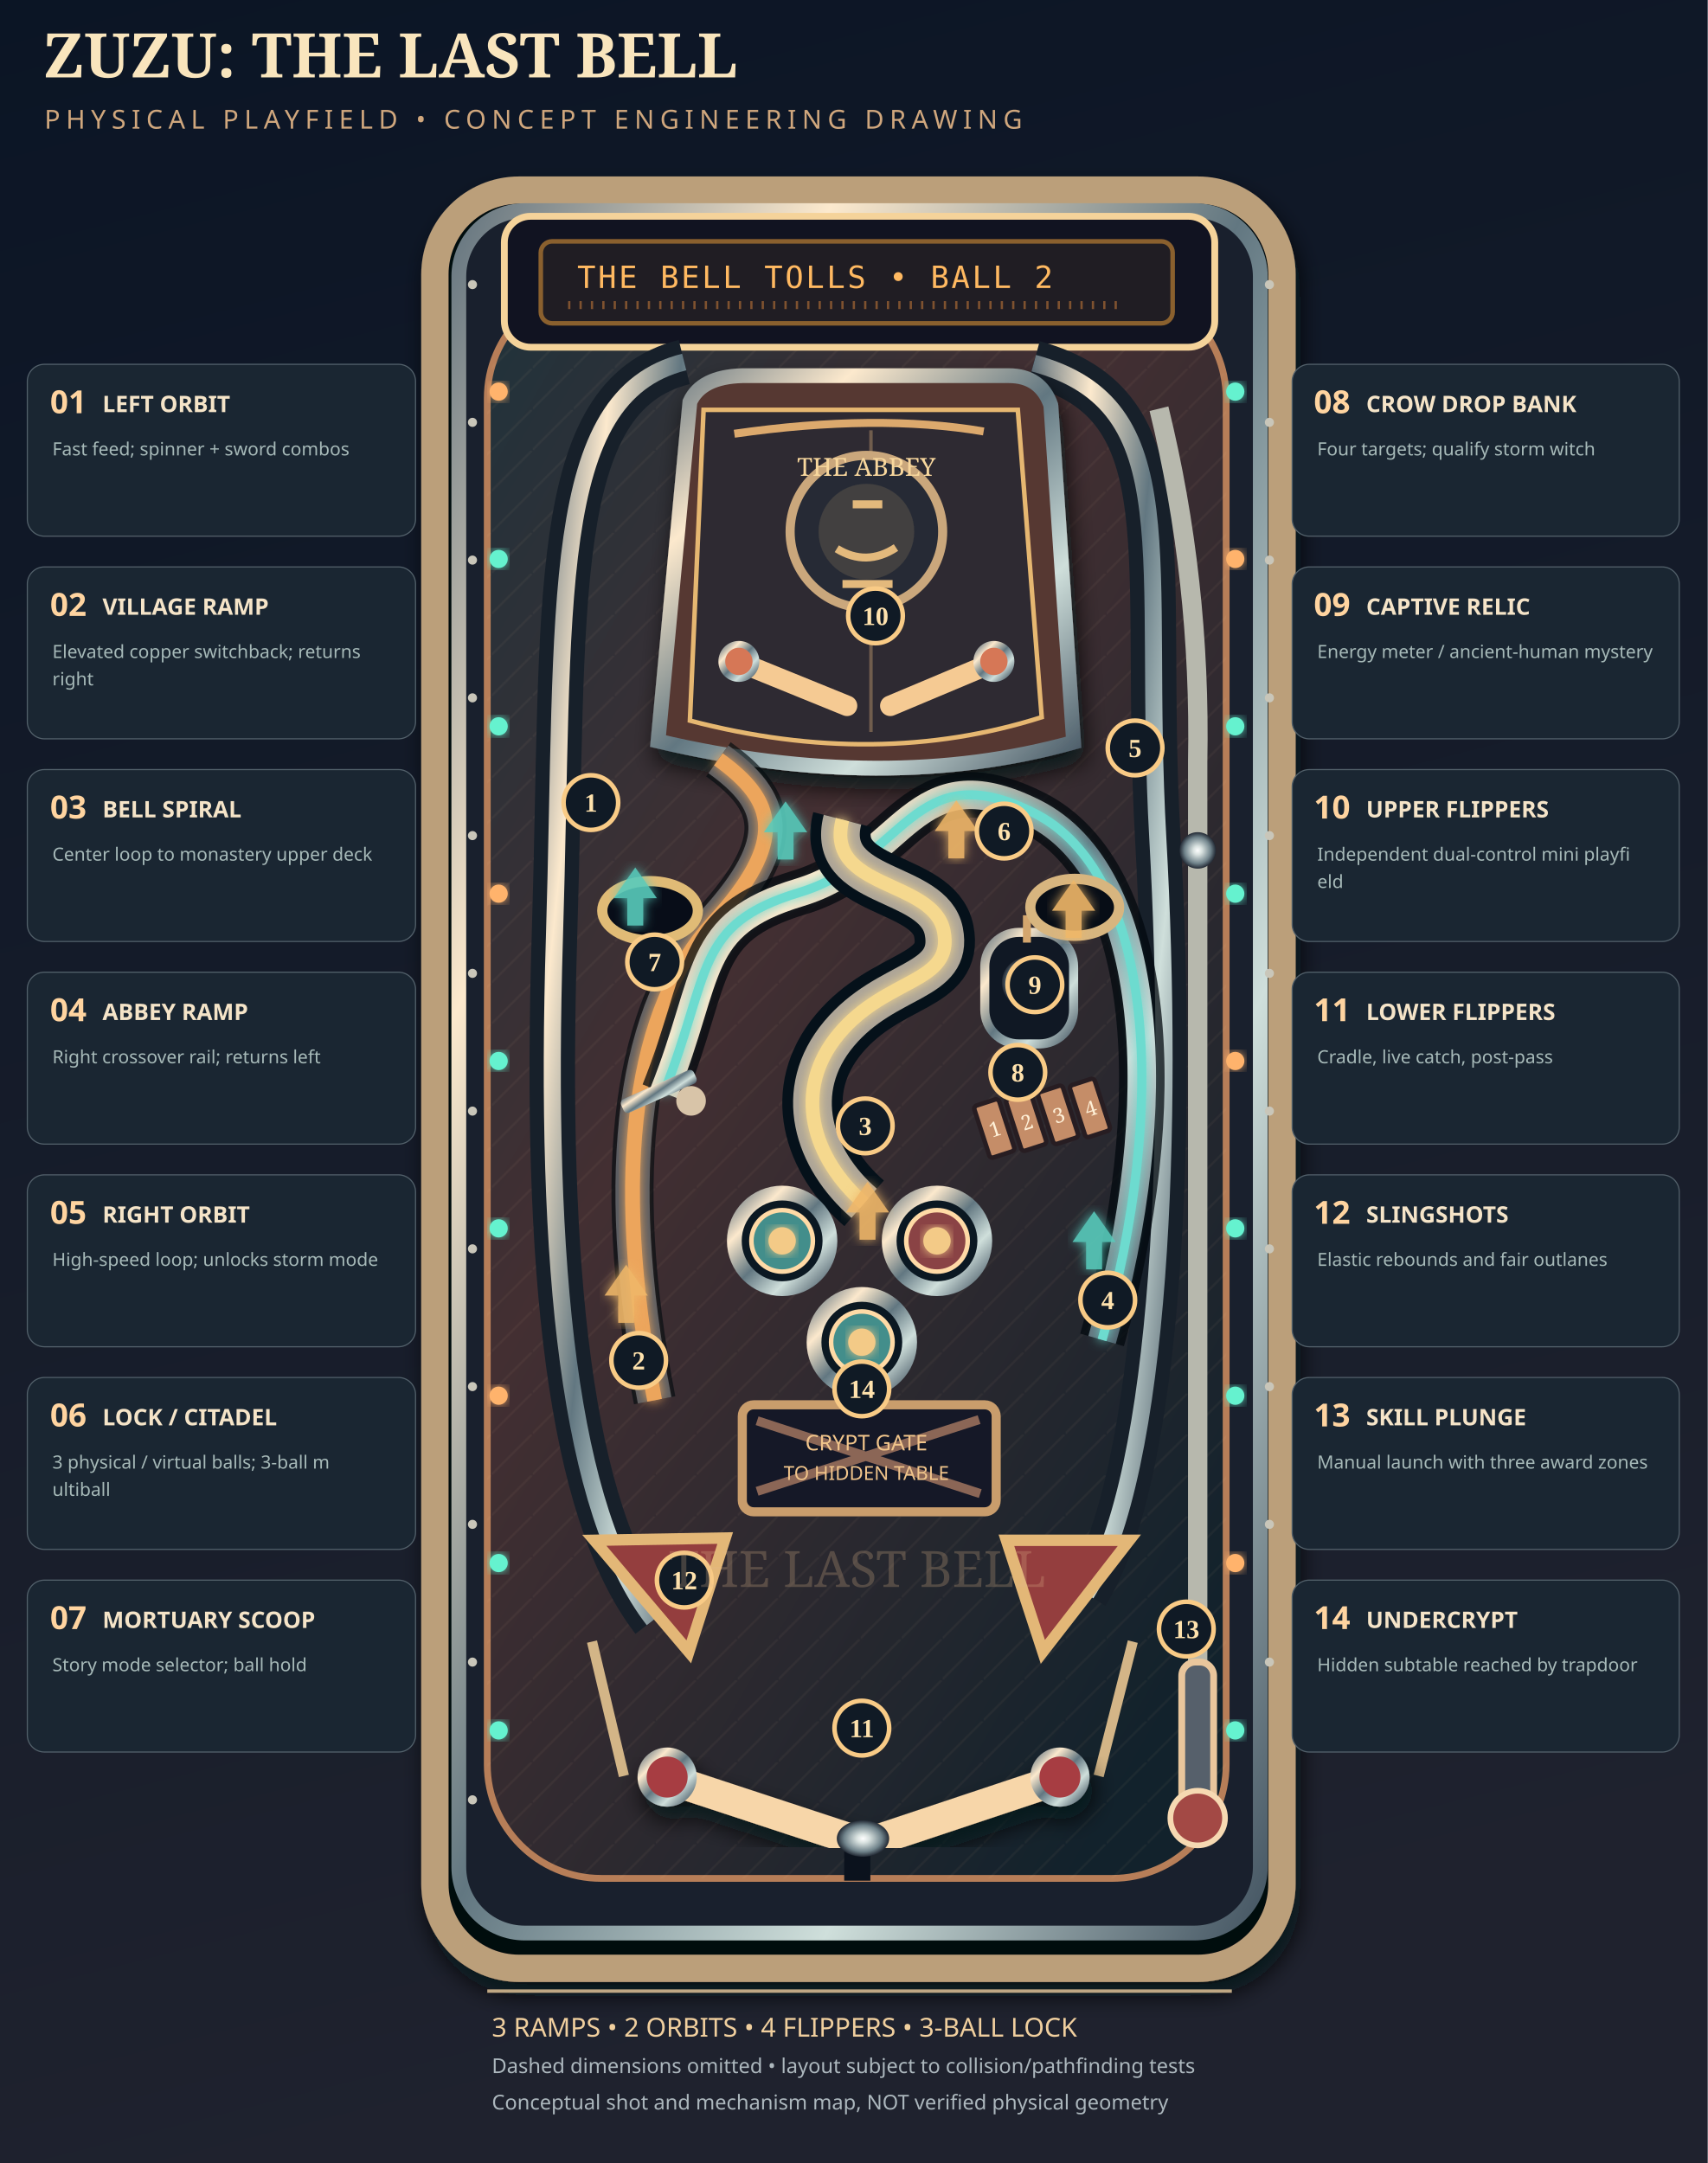
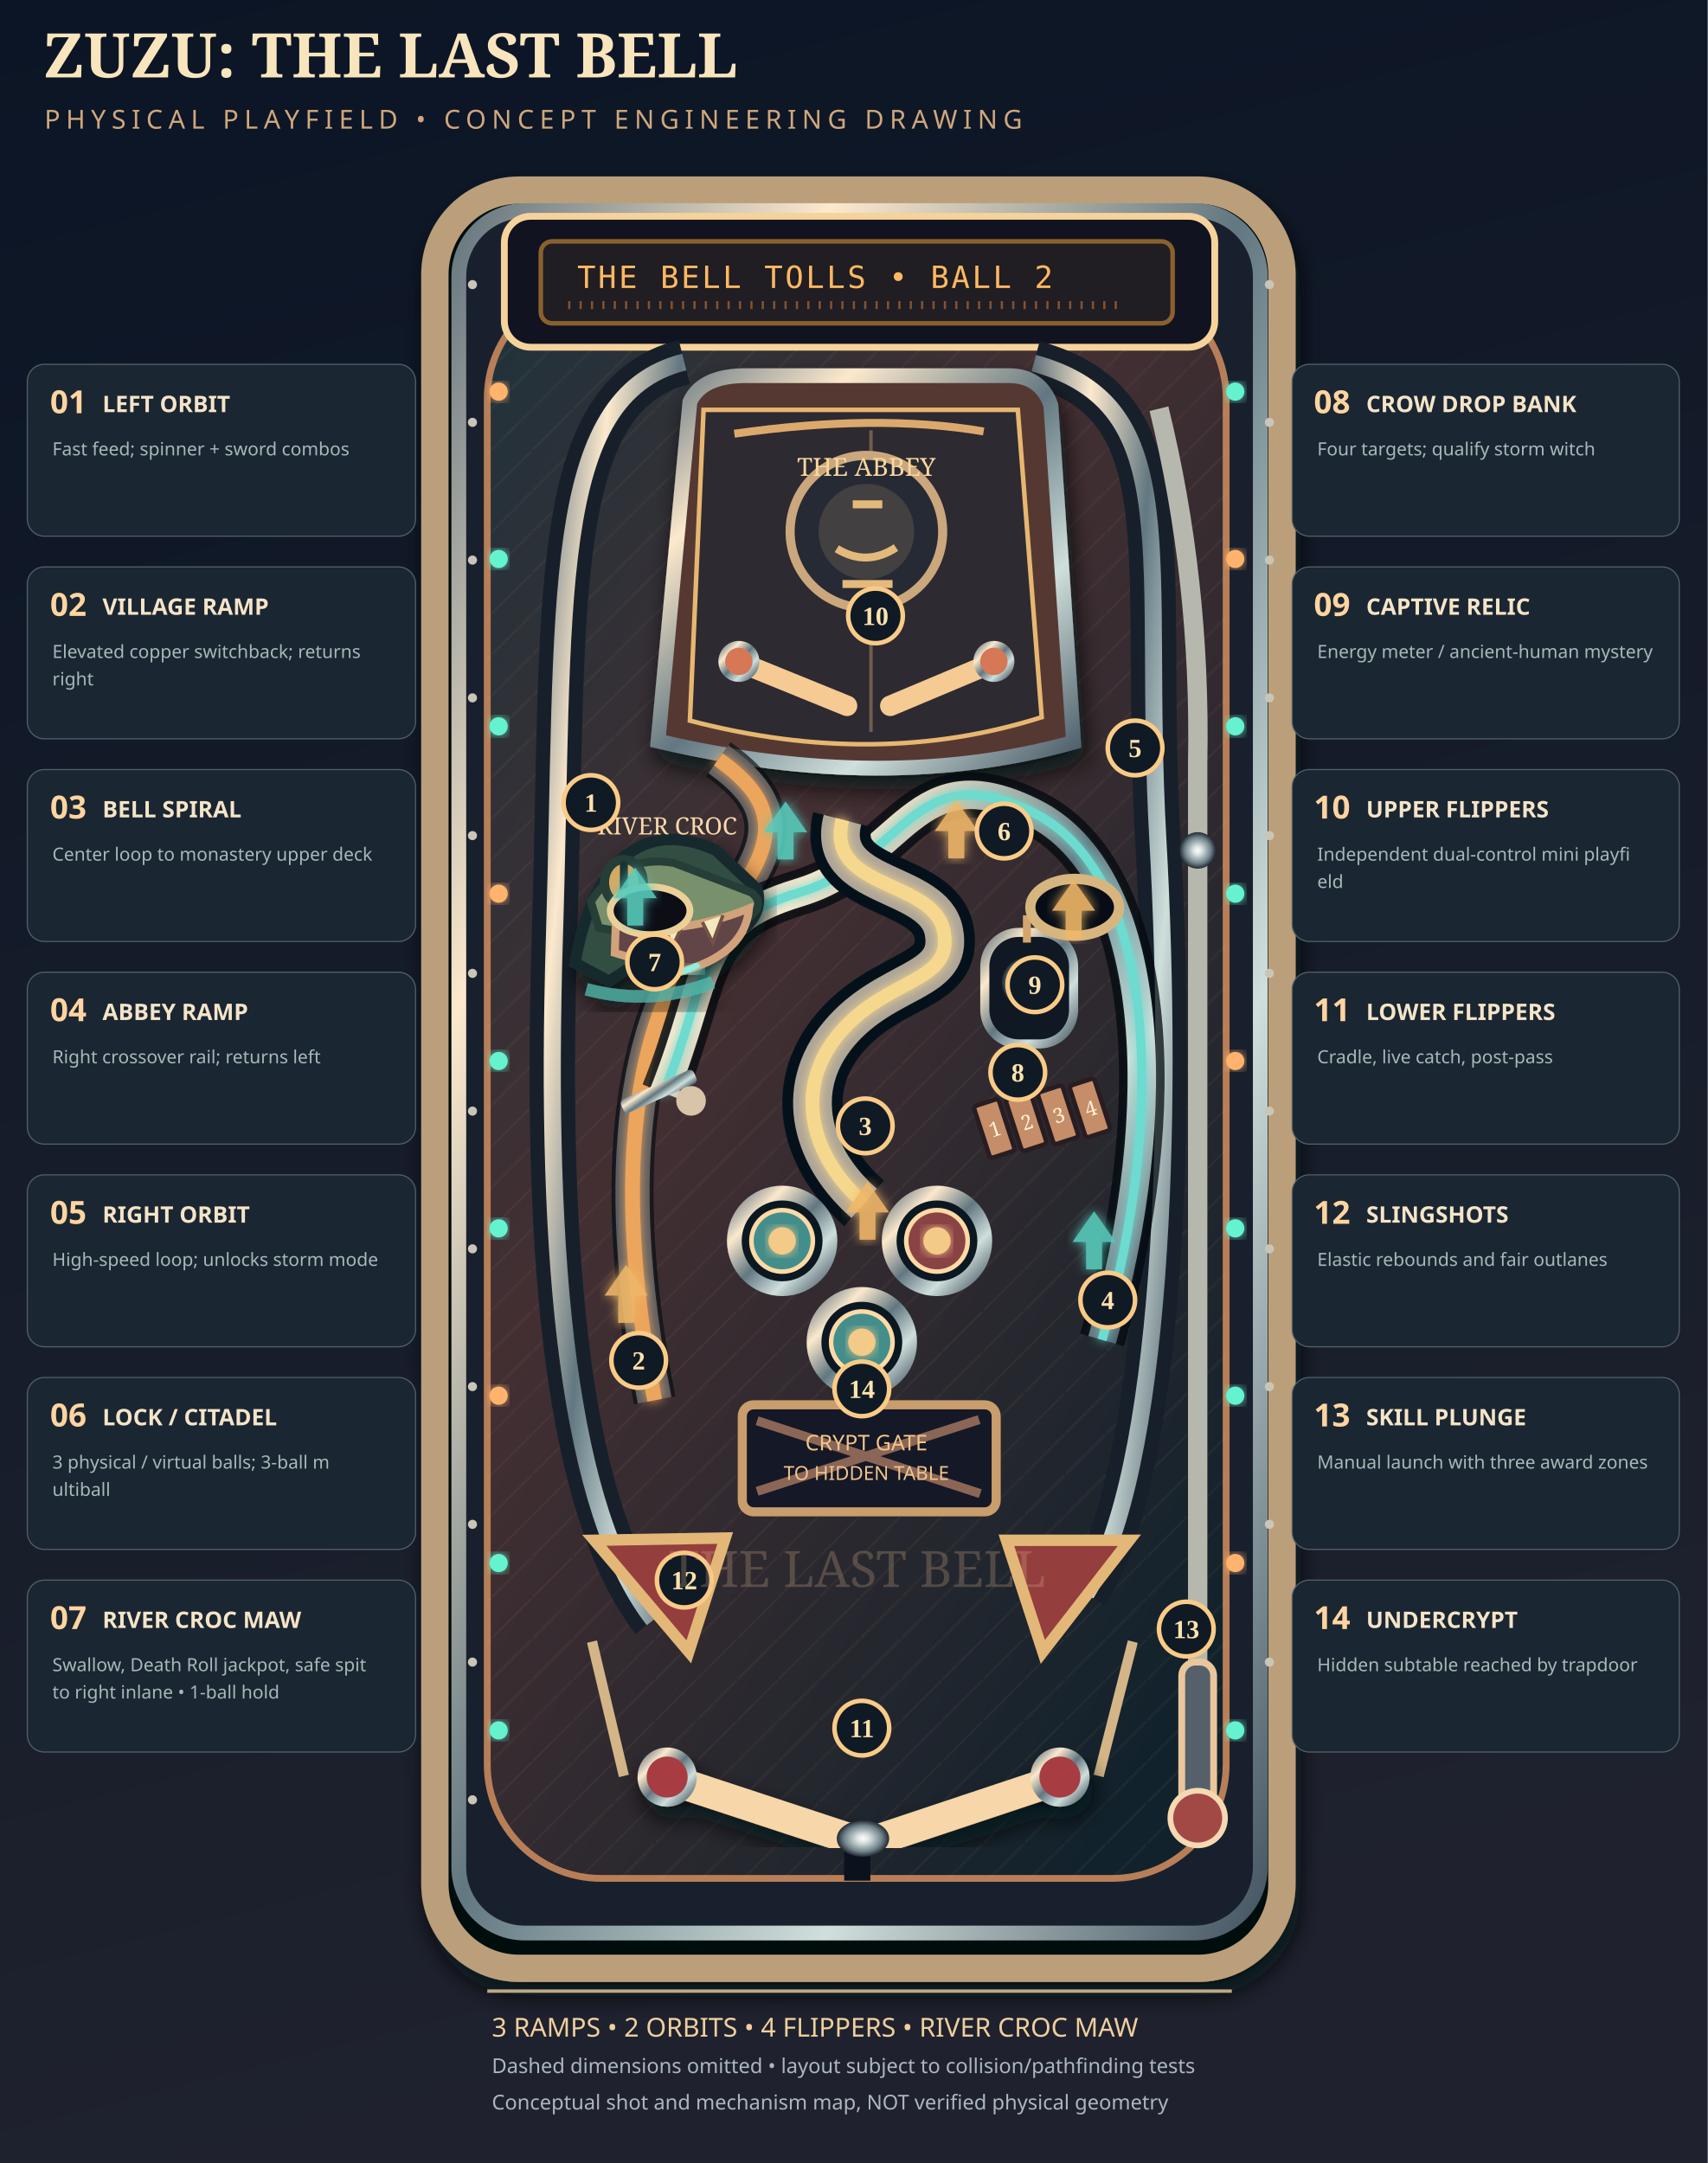
<svg xmlns="http://www.w3.org/2000/svg" width="1500" height="1900" viewBox="0 0 1500 1900" role="img" aria-label="Annotated top down Zuzu pinball playfield engineering mockup, showing seven major shots, three ramps, two orbits, raised dual flipper deck, lower flippers, hidden subtable and shooter lane">
  <defs>
    <linearGradient id="bg" x2=".2" y2="1">
      <stop stop-color="#0b1525" />
      <stop offset="1" stop-color="#1f222e" />
    </linearGradient>
    <linearGradient id="floor" x2=".8" y2="1">
      <stop stop-color="#20323b" />
      <stop offset=".42" stop-color="#432f32" />
      <stop offset="1" stop-color="#12222c" />
    </linearGradient>
    <linearGradient id="steel" x2="1" y2="1">
      <stop stop-color="#667680" />
      <stop offset=".23" stop-color="#fce9cd" />
      <stop offset=".49" stop-color="#627781" />
      <stop offset=".73" stop-color="#cfdfdb" />
      <stop offset="1" stop-color="#455663" />
    </linearGradient>
    <linearGradient id="wood" x2="1" y2="1">
      <stop stop-color="#653d37" />
      <stop offset=".5" stop-color="#28232e" />
      <stop offset="1" stop-color="#a0644b" />
    </linearGradient>
    <radialGradient id="ball">
      <stop stop-color="#ffffff" offset="0" />
      <stop stop-color="#d9e2e0" offset=".24" />
      <stop stop-color="#70838b" offset=".72" />
      <stop stop-color="#222934" offset="1" />
    </radialGradient>
    <pattern id="grain" width="36" height="36" patternUnits="userSpaceOnUse">
      <path d="M0 35L35 0" stroke="#f5d1a3" stroke-opacity=".045" stroke-width="2" />
    </pattern>
    <filter id="drop">
      <feDropShadow dx="4" dy="12" stdDeviation="10" flood-color="#030811" flood-opacity=".8" />
    </filter>
    <filter id="glow">
      <feGaussianBlur stdDeviation="5" result="b" />
      <feMerge>
        <feMergeNode in="b" />
        <feMergeNode in="SourceGraphic" />
      </feMerge>
    </filter>
    <marker id="arrow" viewBox="0 0 12 12" refX="8" refY="6" markerWidth="8" markerHeight="8" orient="auto">
      <path d="M0 1L10 6 0 11Z" fill="#f7d38e" />
    </marker>
  </defs>
  <rect width="1500" height="1900" fill="url(#bg)" />
  <text x="38" y="68" font-family="Georgia,serif" font-size="54" fill="#f9e5bd" font-weight="bold">ZUZU: THE LAST BELL</text>
  <text x="39" y="113" font-family="sans-serif" font-size="23" letter-spacing="5" fill="#d0a77d">PHYSICAL PLAYFIELD • CONCEPT ENGINEERING DRAWING</text>
  <rect x="382" y="167" width="744" height="1562" rx="74" fill="#050a10" stroke="#bb9f7a" stroke-width="24" filter="url(#drop)" />
  <rect x="403" y="185" width="704" height="1513" rx="58" fill="#19202d" stroke="url(#steel)" stroke-width="13" />
  <rect x="428" y="250" width="649" height="1400" rx="100" fill="url(#floor)" stroke="#b77e58" stroke-width="6" />
  <rect x="428" y="250" width="649" height="1400" rx="100" fill="url(#grain)" />
  <rect x="443" y="190" width="624" height="115" rx="23" fill="#111321" stroke="#f5d39a" stroke-width="6" />
  <rect x="475" y="212" width="555" height="72" rx="10" fill="#201d23" stroke="#8a602e" stroke-width="4" />
  <text x="507" y="253" font-family="monospace" font-size="27" fill="#ffb961" letter-spacing="2">THE BELL TOLLS • BALL 2</text>
  <path d="M499 268h486" stroke="#b26e36" stroke-dasharray="2 8" stroke-width="7" opacity=".65" />
  <circle cx="438" cy="344" r="8" fill="#ffb36c" filter="url(#glow)" />
  <circle cx="1085" cy="344" r="8" fill="#65f2cf" filter="url(#glow)" />
  <circle cx="438" cy="491" r="8" fill="#65f2cf" filter="url(#glow)" />
  <circle cx="1085" cy="491" r="8" fill="#ffb36c" filter="url(#glow)" />
  <circle cx="438" cy="638" r="8" fill="#65f2cf" filter="url(#glow)" />
  <circle cx="1085" cy="638" r="8" fill="#65f2cf" filter="url(#glow)" />
  <circle cx="438" cy="785" r="8" fill="#ffb36c" filter="url(#glow)" />
  <circle cx="1085" cy="785" r="8" fill="#65f2cf" filter="url(#glow)" />
  <circle cx="438" cy="932" r="8" fill="#65f2cf" filter="url(#glow)" />
  <circle cx="1085" cy="932" r="8" fill="#ffb36c" filter="url(#glow)" />
  <circle cx="438" cy="1079" r="8" fill="#65f2cf" filter="url(#glow)" />
  <circle cx="1085" cy="1079" r="8" fill="#65f2cf" filter="url(#glow)" />
  <circle cx="438" cy="1226" r="8" fill="#ffb36c" filter="url(#glow)" />
  <circle cx="1085" cy="1226" r="8" fill="#65f2cf" filter="url(#glow)" />
  <circle cx="438" cy="1373" r="8" fill="#65f2cf" filter="url(#glow)" />
  <circle cx="1085" cy="1373" r="8" fill="#ffb36c" filter="url(#glow)" />
  <circle cx="438" cy="1520" r="8" fill="#65f2cf" filter="url(#glow)" />
  <circle cx="1085" cy="1520" r="8" fill="#65f2cf" filter="url(#glow)" />
  <circle cx="415" cy="250" r="4" fill="#c9c6b9" />
  <circle cx="1115" cy="250" r="4" fill="#c9c6b9" />
  <circle cx="415" cy="371" r="4" fill="#c9c6b9" />
  <circle cx="1115" cy="371" r="4" fill="#c9c6b9" />
  <circle cx="415" cy="492" r="4" fill="#c9c6b9" />
  <circle cx="1115" cy="492" r="4" fill="#c9c6b9" />
  <circle cx="415" cy="613" r="4" fill="#c9c6b9" />
  <circle cx="1115" cy="613" r="4" fill="#c9c6b9" />
  <circle cx="415" cy="734" r="4" fill="#c9c6b9" />
  <circle cx="1115" cy="734" r="4" fill="#c9c6b9" />
  <circle cx="415" cy="855" r="4" fill="#c9c6b9" />
  <circle cx="1115" cy="855" r="4" fill="#c9c6b9" />
  <circle cx="415" cy="976" r="4" fill="#c9c6b9" />
  <circle cx="1115" cy="976" r="4" fill="#c9c6b9" />
  <circle cx="415" cy="1097" r="4" fill="#c9c6b9" />
  <circle cx="1115" cy="1097" r="4" fill="#c9c6b9" />
  <circle cx="415" cy="1218" r="4" fill="#c9c6b9" />
  <circle cx="1115" cy="1218" r="4" fill="#c9c6b9" />
  <circle cx="415" cy="1339" r="4" fill="#c9c6b9" />
  <circle cx="1115" cy="1339" r="4" fill="#c9c6b9" />
  <circle cx="415" cy="1460" r="4" fill="#c9c6b9" />
  <circle cx="1115" cy="1460" r="4" fill="#c9c6b9" />
  <circle cx="415" cy="1581" r="4" fill="#c9c6b9" />
  <path d="M574 1423C500 1327 478 1116 487 823S481 348 601 318" fill="none" stroke="#17202a" stroke-width="40" />
  <path d="M574 1423C500 1327 478 1116 487 823S481 348 601 318" fill="none" stroke="url(#steel)" stroke-width="15" />
  <path d="M954 1400C1021 1293 1031 986 1017 737S1044 356 908 319" fill="none" stroke="#17202a" stroke-width="40" />
  <path d="M954 1400C1021 1293 1031 986 1017 737S1044 356 908 319" fill="none" stroke="url(#steel)" stroke-width="15" />
  <g filter="url(#drop)">
    <path d="M606 353Q616 331 652 330H886Q914 330 923 356L943 652Q778 698 578 651Z" fill="#573732" stroke="url(#steel)" stroke-width="13" />
    <path d="M618 360H894L915 630Q770 676 606 633Z" fill="#2d2931" stroke="#e6b771" stroke-width="4" />
    <path d="M645 381Q770 363 864 379" stroke="#dca96d" stroke-width="7" fill="none" />
    <path d="M765 378v265" stroke="#d5ab79" stroke-width="3" opacity=".4" />
    <circle cx="761" cy="467" r="67" fill="#272b35" stroke="#caa77b" stroke-width="8" />
    <circle cx="761" cy="467" r="42" fill="#e7bf80" opacity=".14" />
    <path d="M735 482q26 16 52-1M749 443h26M740 513h44" stroke="#e3b97b" stroke-width="7" fill="none" />
    <text x="761" y="418" font-family="Georgia,serif" font-size="22" fill="#f8d79d" text-anchor="middle">THE ABBEY</text>
    <path d="M653 583L744 620" stroke="#f5ca93" stroke-width="18" stroke-linecap="round" />
    <circle cx="649" cy="581" r="15" fill="#d67757" stroke="url(#steel)" stroke-width="6" />
    <path d="M870 583L782 620" stroke="#f5ca93" stroke-width="18" stroke-linecap="round" />
    <circle cx="873" cy="581" r="15" fill="#d67757" stroke="url(#steel)" stroke-width="6" />
  </g>
  <path d="M575 1230C535 1024 559 884 626 811S681 703 631 667" stroke="#020a10" stroke-width="37" fill="none" opacity=".65" />
  <path d="M575 1230C535 1024 559 884 626 811S681 703 631 667" stroke="#5c5d61" stroke-width="30" fill="none" />
  <path d="M575 1230C535 1024 559 884 626 811S681 703 631 667" stroke="#eca55b" stroke-width="13" fill="none" filter="url(#glow)" />
  <path d="M968 1177C1027 972 1014 767 908 714S795 756 702 784S625 855 583 960" stroke="#01080e" stroke-width="40" fill="none" opacity=".74" />
  <path d="M968 1177C1027 972 1014 767 908 714S795 756 702 784S625 855 583 960" stroke="url(#steel)" stroke-width="25" fill="none" />
  <path d="M968 1177C1027 972 1014 767 908 714S795 756 702 784S625 855 583 960" stroke="#6ddbcf" stroke-width="8" fill="none" filter="url(#glow)" />
  <path d="M759 1057C714 1018 695 958 737 908S838 864 829 818S724 782 740 720" fill="none" stroke="#05111a" stroke-width="53" />
  <path d="M759 1057C714 1018 695 958 737 908S838 864 829 818S724 782 740 720" fill="none" stroke="#aca497" stroke-width="34" />
  <path d="M759 1057C714 1018 695 958 737 908S838 864 829 818S724 782 740 720" fill="none" stroke="#f5d88e" stroke-width="12" filter="url(#glow)" />
  <g>
    <circle cx="687" cy="1090" r="42" fill="#0b1822" stroke="url(#steel)" stroke-width="13" />
    <circle cx="687" cy="1090" r="27" fill="#438e8b" stroke="#ffdaa6" stroke-width="4" />
    <circle cx="687" cy="1090" r="12" fill="#f3ca87" filter="url(#glow)" />
  </g>
  <g>
    <circle cx="823" cy="1090" r="42" fill="#0b1822" stroke="url(#steel)" stroke-width="13" />
    <circle cx="823" cy="1090" r="27" fill="#8a4345" stroke="#ffdaa6" stroke-width="4" />
    <circle cx="823" cy="1090" r="12" fill="#f3ca87" filter="url(#glow)" />
  </g>
  <g>
    <circle cx="757" cy="1179" r="42" fill="#0b1822" stroke="url(#steel)" stroke-width="13" />
    <circle cx="757" cy="1179" r="27" fill="#438e8b" stroke="#ffdaa6" stroke-width="4" />
    <circle cx="757" cy="1179" r="12" fill="#f3ca87" filter="url(#glow)" />
  </g>
  <g transform="translate(855 972) rotate(-18)">
    <rect width="23" height="48" rx="3" fill="#c58d68" stroke="#271d22" stroke-width="4" />
    <text x="12" y="31" text-anchor="middle" font-family="serif" font-size="18" fill="#fff1d8">1</text>
  </g>
  <g transform="translate(883 966) rotate(-18)">
    <rect width="23" height="48" rx="3" fill="#c58d68" stroke="#271d22" stroke-width="4" />
    <text x="12" y="31" text-anchor="middle" font-family="serif" font-size="18" fill="#fff1d8">2</text>
  </g>
  <g transform="translate(911 960) rotate(-18)">
    <rect width="23" height="48" rx="3" fill="#c58d68" stroke="#271d22" stroke-width="4" />
    <text x="12" y="31" text-anchor="middle" font-family="serif" font-size="18" fill="#fff1d8">3</text>
  </g>
  <g transform="translate(939 954) rotate(-18)">
    <rect width="23" height="48" rx="3" fill="#c58d68" stroke="#271d22" stroke-width="4" />
    <text x="12" y="31" text-anchor="middle" font-family="serif" font-size="18" fill="#fff1d8">4</text>
  </g>
  <rect x="544" y="967" width="70" height="13" rx="4" fill="url(#steel)" transform="rotate(-24 544 967)" />
  <circle cx="607" cy="967" r="13" fill="#d8c4a8" />
  <rect x="865" y="819" width="78" height="98" rx="30" fill="#101824" stroke="url(#steel)" stroke-width="8" />
  <circle cx="902" cy="863" r="22" fill="url(#ball)" />
  <path d="M902 828v-24" stroke="#d4a66e" stroke-width="7" />
-   <ellipse cx="571" cy="800" rx="42" ry="26" fill="#080d18" stroke="#e0bb76" stroke-width="9" />
+   <g filter="url(#drop)">
+     <path d="M505 846Q515 787 544 756Q579 724 629 747L665 781Q670 800 655 814L590 826 535 862Z" fill="#314e42" stroke="#152b2e" stroke-width="10" />
+     <path d="M519 792Q546 750 592 758L660 784Q675 796 652 810L577 824 526 815Z" fill="#78916c" stroke="#273e37" stroke-width="7" />
+     <path d="M541 808Q587 826 658 798Q654 839 596 854L540 837Z" fill="#624447" stroke="#d1a27b" stroke-width="7" />
+     <path d="M554 804l8 19 9-16M582 812l9 19 8-17M617 810l9 18 9-24" fill="#f5e8be" stroke="#725246" stroke-width="3" />
+     <ellipse cx="548" cy="775" rx="17" ry="20" fill="#d5aa64" stroke="#253d38" stroke-width="8" />
+     <path d="M548 760v30" stroke="#193034" stroke-width="7" stroke-linecap="round" />
+     <ellipse cx="571" cy="800" rx="35" ry="21" fill="#080d18" stroke="#ebd09a" stroke-width="6" />
+     <path d="M515 869Q571 884 626 863" fill="none" stroke="#4daca1" stroke-width="11" opacity=".8" />
+     <path d="M565 851Q588 862 614 847" fill="none" stroke="#90eee1" stroke-width="5" filter="url(#glow)" />
+   </g>
+   <text x="586" y="733" fill="#f8d8aa" font-family="Georgia,serif" font-size="21" text-anchor="middle">RIVER CROC</text>
  <ellipse cx="944" cy="797" rx="39" ry="25" fill="#070d16" stroke="#d7b57f" stroke-width="9" />
  <g>
    <rect x="652" y="1234" width="223" height="94" rx="10" fill="#151827" stroke="#c99d6c" stroke-width="8" />
    <path d="M665 1248 861 1312M860 1247 665 1310" stroke="#8b6656" stroke-width="8" />
    <text x="761" y="1274" fill="#f1c58b" font-family="sans-serif" font-size="19" text-anchor="middle">CRYPT GATE</text>
    <text x="761" y="1300" fill="#f1c58b" font-family="sans-serif" font-size="17" text-anchor="middle">TO HIDDEN TABLE</text>
  </g>
  <path d="M522 1353 637 1351 605 1451Z" fill="#943e3e" stroke="#e3b777" stroke-width="10" />
  <path d="M992 1353 884 1353 916 1451Z" fill="#943e3e" stroke="#e3b777" stroke-width="10" />
  <path d="M520 1442 548 1560M995 1442 965 1560" stroke="#d3b587" stroke-width="9" />
  <g filter="url(#drop)">
    <path d="M594 1565L746 1615" stroke="#f7d6a9" stroke-width="27" stroke-linecap="round" />
    <circle cx="586" cy="1561" r="22" fill="#a73e43" stroke="url(#steel)" stroke-width="8" />
    <path d="M924 1565L774 1615" stroke="#f7d6a9" stroke-width="27" stroke-linecap="round" />
    <circle cx="931" cy="1561" r="22" fill="#a73e43" stroke="url(#steel)" stroke-width="8" />
  </g>
  <path d="M753 1620V1652" stroke="#0b121d" stroke-width="23" />
  <ellipse cx="758" cy="1615" rx="23" ry="16" fill="url(#ball)" />
  <path d="M1052 1574V669Q1055 510 1018 359" stroke="#b7b8ad" stroke-width="17" fill="none" />
  <rect x="1038" y="1460" width="28" height="139" rx="12" fill="#56606b" stroke="#e9c69c" stroke-width="6" />
  <circle cx="1052" cy="1597" r="24" fill="#a34945" stroke="#f6d9b2" stroke-width="5" />
  <circle cx="1052" cy="747" r="16" fill="url(#ball)" />
  <path d="M550 1111l-19 27h12v24h14v-24h12Z" fill="#efb768" opacity=".9" filter="url(#glow)" />
  <path d="M961 1064l-19 27h12v24h14v-24h12Z" fill="#59cbbb" opacity=".9" filter="url(#glow)" />
  <path d="M762 1038l-19 27h12v24h14v-24h12Z" fill="#efb768" opacity=".9" filter="url(#glow)" />
  <path d="M558 762l-19 27h12v24h14v-24h12Z" fill="#59cbbb" opacity=".9" filter="url(#glow)" />
  <path d="M943 773l-19 27h12v24h14v-24h12Z" fill="#efb768" opacity=".9" filter="url(#glow)" />
  <path d="M690 704l-19 27h12v24h14v-24h12Z" fill="#59cbbb" opacity=".9" filter="url(#glow)" />
  <path d="M840 703l-19 27h12v24h14v-24h12Z" fill="#efb768" opacity=".9" filter="url(#glow)" />
  <g>
    <circle cx="519" cy="705" r="24" fill="#101a25" stroke="#f9cb86" stroke-width="4" />
    <text x="519" y="713" fill="#ffe2ad" font-size="23" text-anchor="middle" font-weight="bold">1</text>
  </g>
  <g>
    <circle cx="561" cy="1195" r="24" fill="#101a25" stroke="#f9cb86" stroke-width="4" />
    <text x="561" y="1203" fill="#ffe2ad" font-size="23" text-anchor="middle" font-weight="bold">2</text>
  </g>
  <g>
    <circle cx="760" cy="989" r="24" fill="#101a25" stroke="#f9cb86" stroke-width="4" />
    <text x="760" y="997" fill="#ffe2ad" font-size="23" text-anchor="middle" font-weight="bold">3</text>
  </g>
  <g>
    <circle cx="973" cy="1142" r="24" fill="#101a25" stroke="#f9cb86" stroke-width="4" />
    <text x="973" y="1150" fill="#ffe2ad" font-size="23" text-anchor="middle" font-weight="bold">4</text>
  </g>
  <g>
    <circle cx="997" cy="657" r="24" fill="#101a25" stroke="#f9cb86" stroke-width="4" />
    <text x="997" y="665" fill="#ffe2ad" font-size="23" text-anchor="middle" font-weight="bold">5</text>
  </g>
  <g>
    <circle cx="882" cy="730" r="24" fill="#101a25" stroke="#f9cb86" stroke-width="4" />
    <text x="882" y="738" fill="#ffe2ad" font-size="23" text-anchor="middle" font-weight="bold">6</text>
  </g>
  <g>
    <circle cx="575" cy="845" r="24" fill="#101a25" stroke="#f9cb86" stroke-width="4" />
    <text x="575" y="853" fill="#ffe2ad" font-size="23" text-anchor="middle" font-weight="bold">7</text>
  </g>
  <g>
    <circle cx="894" cy="942" r="24" fill="#101a25" stroke="#f9cb86" stroke-width="4" />
    <text x="894" y="950" fill="#ffe2ad" font-size="23" text-anchor="middle" font-weight="bold">8</text>
  </g>
  <g>
    <circle cx="909" cy="865" r="24" fill="#101a25" stroke="#f9cb86" stroke-width="4" />
    <text x="909" y="873" fill="#ffe2ad" font-size="23" text-anchor="middle" font-weight="bold">9</text>
  </g>
  <g>
    <circle cx="769" cy="541" r="24" fill="#101a25" stroke="#f9cb86" stroke-width="4" />
    <text x="769" y="549" fill="#ffe2ad" font-size="23" text-anchor="middle" font-weight="bold">10</text>
  </g>
  <g>
    <circle cx="757" cy="1518" r="24" fill="#101a25" stroke="#f9cb86" stroke-width="4" />
    <text x="757" y="1526" fill="#ffe2ad" font-size="23" text-anchor="middle" font-weight="bold">11</text>
  </g>
  <g>
    <circle cx="601" cy="1388" r="24" fill="#101a25" stroke="#f9cb86" stroke-width="4" />
    <text x="601" y="1396" fill="#ffe2ad" font-size="23" text-anchor="middle" font-weight="bold">12</text>
  </g>
  <g>
    <circle cx="1042" cy="1431" r="24" fill="#101a25" stroke="#f9cb86" stroke-width="4" />
    <text x="1042" y="1439" fill="#ffe2ad" font-size="23" text-anchor="middle" font-weight="bold">13</text>
  </g>
  <g>
    <circle cx="757" cy="1220" r="24" fill="#101a25" stroke="#f9cb86" stroke-width="4" />
    <text x="757" y="1228" fill="#ffe2ad" font-size="23" text-anchor="middle" font-weight="bold">14</text>
  </g>
  <text x="753" y="1394" fill="#e0b78a" opacity=".25" font-family="Georgia,serif" font-size="44" text-anchor="middle">THE LAST BELL</text>
  <g transform="translate(24 320)">
    <rect width="341" height="151" rx="15" fill="#1a2632" stroke="#52606a" />
    <text x="20" y="43" font-family="sans-serif" fill="#ffd4a0" font-size="28" font-weight="bold">01</text>
    <text x="66" y="42" font-family="sans-serif" fill="#f5e4c8" font-size="20" font-weight="bold">LEFT ORBIT</text>
    <text x="22" y="80" font-family="sans-serif" fill="#a6b9b8" font-size="16">Fast feed; spinner + sword combos</text>
  </g>
  <g transform="translate(24 498)">
    <rect width="341" height="151" rx="15" fill="#1a2632" stroke="#52606a" />
    <text x="20" y="43" font-family="sans-serif" fill="#ffd4a0" font-size="28" font-weight="bold">02</text>
    <text x="66" y="42" font-family="sans-serif" fill="#f5e4c8" font-size="20" font-weight="bold">VILLAGE RAMP</text>
    <text x="22" y="80" font-family="sans-serif" fill="#a6b9b8" font-size="16">Elevated copper switchback; returns </text>
    <text x="22" y="104" font-family="sans-serif" fill="#a6b9b8" font-size="16">right</text>
  </g>
  <g transform="translate(24 676)">
    <rect width="341" height="151" rx="15" fill="#1a2632" stroke="#52606a" />
    <text x="20" y="43" font-family="sans-serif" fill="#ffd4a0" font-size="28" font-weight="bold">03</text>
    <text x="66" y="42" font-family="sans-serif" fill="#f5e4c8" font-size="20" font-weight="bold">BELL SPIRAL</text>
    <text x="22" y="80" font-family="sans-serif" fill="#a6b9b8" font-size="16">Center loop to monastery upper deck</text>
  </g>
  <g transform="translate(24 854)">
    <rect width="341" height="151" rx="15" fill="#1a2632" stroke="#52606a" />
    <text x="20" y="43" font-family="sans-serif" fill="#ffd4a0" font-size="28" font-weight="bold">04</text>
    <text x="66" y="42" font-family="sans-serif" fill="#f5e4c8" font-size="20" font-weight="bold">ABBEY RAMP</text>
    <text x="22" y="80" font-family="sans-serif" fill="#a6b9b8" font-size="16">Right crossover rail; returns left</text>
  </g>
  <g transform="translate(24 1032)">
    <rect width="341" height="151" rx="15" fill="#1a2632" stroke="#52606a" />
    <text x="20" y="43" font-family="sans-serif" fill="#ffd4a0" font-size="28" font-weight="bold">05</text>
    <text x="66" y="42" font-family="sans-serif" fill="#f5e4c8" font-size="20" font-weight="bold">RIGHT ORBIT</text>
    <text x="22" y="80" font-family="sans-serif" fill="#a6b9b8" font-size="16">High-speed loop; unlocks storm mode</text>
  </g>
  <g transform="translate(24 1210)">
    <rect width="341" height="151" rx="15" fill="#1a2632" stroke="#52606a" />
    <text x="20" y="43" font-family="sans-serif" fill="#ffd4a0" font-size="28" font-weight="bold">06</text>
    <text x="66" y="42" font-family="sans-serif" fill="#f5e4c8" font-size="20" font-weight="bold">LOCK / CITADEL</text>
    <text x="22" y="80" font-family="sans-serif" fill="#a6b9b8" font-size="16">3 physical / virtual balls; 3-ball m</text>
    <text x="22" y="104" font-family="sans-serif" fill="#a6b9b8" font-size="16">ultiball</text>
  </g>
  <g transform="translate(24 1388)">
    <rect width="341" height="151" rx="15" fill="#1a2632" stroke="#52606a" />
    <text x="20" y="43" font-family="sans-serif" fill="#ffd4a0" font-size="28" font-weight="bold">07</text>
-     <text x="66" y="42" font-family="sans-serif" fill="#f5e4c8" font-size="20" font-weight="bold">MORTUARY SCOOP</text>
-     <text x="22" y="80" font-family="sans-serif" fill="#a6b9b8" font-size="16">Story mode selector; ball hold</text>
+     <text x="66" y="42" font-family="sans-serif" fill="#f5e4c8" font-size="20" font-weight="bold">RIVER CROC MAW</text>
+     <text x="22" y="80" font-family="sans-serif" fill="#a6b9b8" font-size="16">Swallow, Death Roll jackpot, safe spit</text>
+     <text x="22" y="104" font-family="sans-serif" fill="#a6b9b8" font-size="16">to right inlane • 1-ball hold</text>
  </g>
  <g transform="translate(1135 320)">
    <rect width="340" height="151" rx="15" fill="#1a2632" stroke="#52606a" />
    <text x="19" y="43" font-family="sans-serif" fill="#ffd4a0" font-size="28" font-weight="bold">08</text>
    <text x="65" y="42" font-family="sans-serif" fill="#f5e4c8" font-size="20" font-weight="bold">CROW DROP BANK</text>
    <text x="22" y="80" font-family="sans-serif" fill="#a6b9b8" font-size="16">Four targets; qualify storm witch</text>
  </g>
  <g transform="translate(1135 498)">
    <rect width="340" height="151" rx="15" fill="#1a2632" stroke="#52606a" />
    <text x="19" y="43" font-family="sans-serif" fill="#ffd4a0" font-size="28" font-weight="bold">09</text>
    <text x="65" y="42" font-family="sans-serif" fill="#f5e4c8" font-size="20" font-weight="bold">CAPTIVE RELIC</text>
    <text x="22" y="80" font-family="sans-serif" fill="#a6b9b8" font-size="16">Energy meter / ancient-human mystery</text>
  </g>
  <g transform="translate(1135 676)">
    <rect width="340" height="151" rx="15" fill="#1a2632" stroke="#52606a" />
    <text x="19" y="43" font-family="sans-serif" fill="#ffd4a0" font-size="28" font-weight="bold">10</text>
    <text x="65" y="42" font-family="sans-serif" fill="#f5e4c8" font-size="20" font-weight="bold">UPPER FLIPPERS</text>
    <text x="22" y="80" font-family="sans-serif" fill="#a6b9b8" font-size="16">Independent dual-control mini playfi</text>
    <text x="22" y="104" font-family="sans-serif" fill="#a6b9b8" font-size="16">eld</text>
  </g>
  <g transform="translate(1135 854)">
    <rect width="340" height="151" rx="15" fill="#1a2632" stroke="#52606a" />
    <text x="19" y="43" font-family="sans-serif" fill="#ffd4a0" font-size="28" font-weight="bold">11</text>
    <text x="65" y="42" font-family="sans-serif" fill="#f5e4c8" font-size="20" font-weight="bold">LOWER FLIPPERS</text>
    <text x="22" y="80" font-family="sans-serif" fill="#a6b9b8" font-size="16">Cradle, live catch, post-pass</text>
  </g>
  <g transform="translate(1135 1032)">
    <rect width="340" height="151" rx="15" fill="#1a2632" stroke="#52606a" />
    <text x="19" y="43" font-family="sans-serif" fill="#ffd4a0" font-size="28" font-weight="bold">12</text>
    <text x="65" y="42" font-family="sans-serif" fill="#f5e4c8" font-size="20" font-weight="bold">SLINGSHOTS</text>
    <text x="22" y="80" font-family="sans-serif" fill="#a6b9b8" font-size="16">Elastic rebounds and fair outlanes</text>
  </g>
  <g transform="translate(1135 1210)">
    <rect width="340" height="151" rx="15" fill="#1a2632" stroke="#52606a" />
    <text x="19" y="43" font-family="sans-serif" fill="#ffd4a0" font-size="28" font-weight="bold">13</text>
    <text x="65" y="42" font-family="sans-serif" fill="#f5e4c8" font-size="20" font-weight="bold">SKILL PLUNGE</text>
    <text x="22" y="80" font-family="sans-serif" fill="#a6b9b8" font-size="16">Manual launch with three award zones</text>
  </g>
  <g transform="translate(1135 1388)">
    <rect width="340" height="151" rx="15" fill="#1a2632" stroke="#52606a" />
    <text x="19" y="43" font-family="sans-serif" fill="#ffd4a0" font-size="28" font-weight="bold">14</text>
    <text x="65" y="42" font-family="sans-serif" fill="#f5e4c8" font-size="20" font-weight="bold">UNDERCRYPT</text>
    <text x="22" y="80" font-family="sans-serif" fill="#a6b9b8" font-size="16">Hidden subtable reached by trapdoor</text>
  </g>
  <path d="M428 1749h654" stroke="#bfa783" stroke-width="3" />
-   <text x="432" y="1789" fill="#f0cf9e" font-size="23" font-family="sans-serif">3 RAMPS  •  2 ORBITS  •  4 FLIPPERS  •  3-BALL LOCK</text>
+   <text x="432" y="1789" fill="#f0cf9e" font-size="23" font-family="sans-serif">3 RAMPS  •  2 ORBITS  •  4 FLIPPERS  •  RIVER CROC MAW</text>
  <text x="432" y="1821" fill="#acb7bd" font-size="18" font-family="sans-serif">Dashed dimensions omitted • layout subject to collision/pathfinding tests</text>
  <text x="432" y="1853" fill="#acb7bd" font-size="18" font-family="sans-serif">Conceptual shot and mechanism map, NOT verified physical geometry</text>
</svg>
